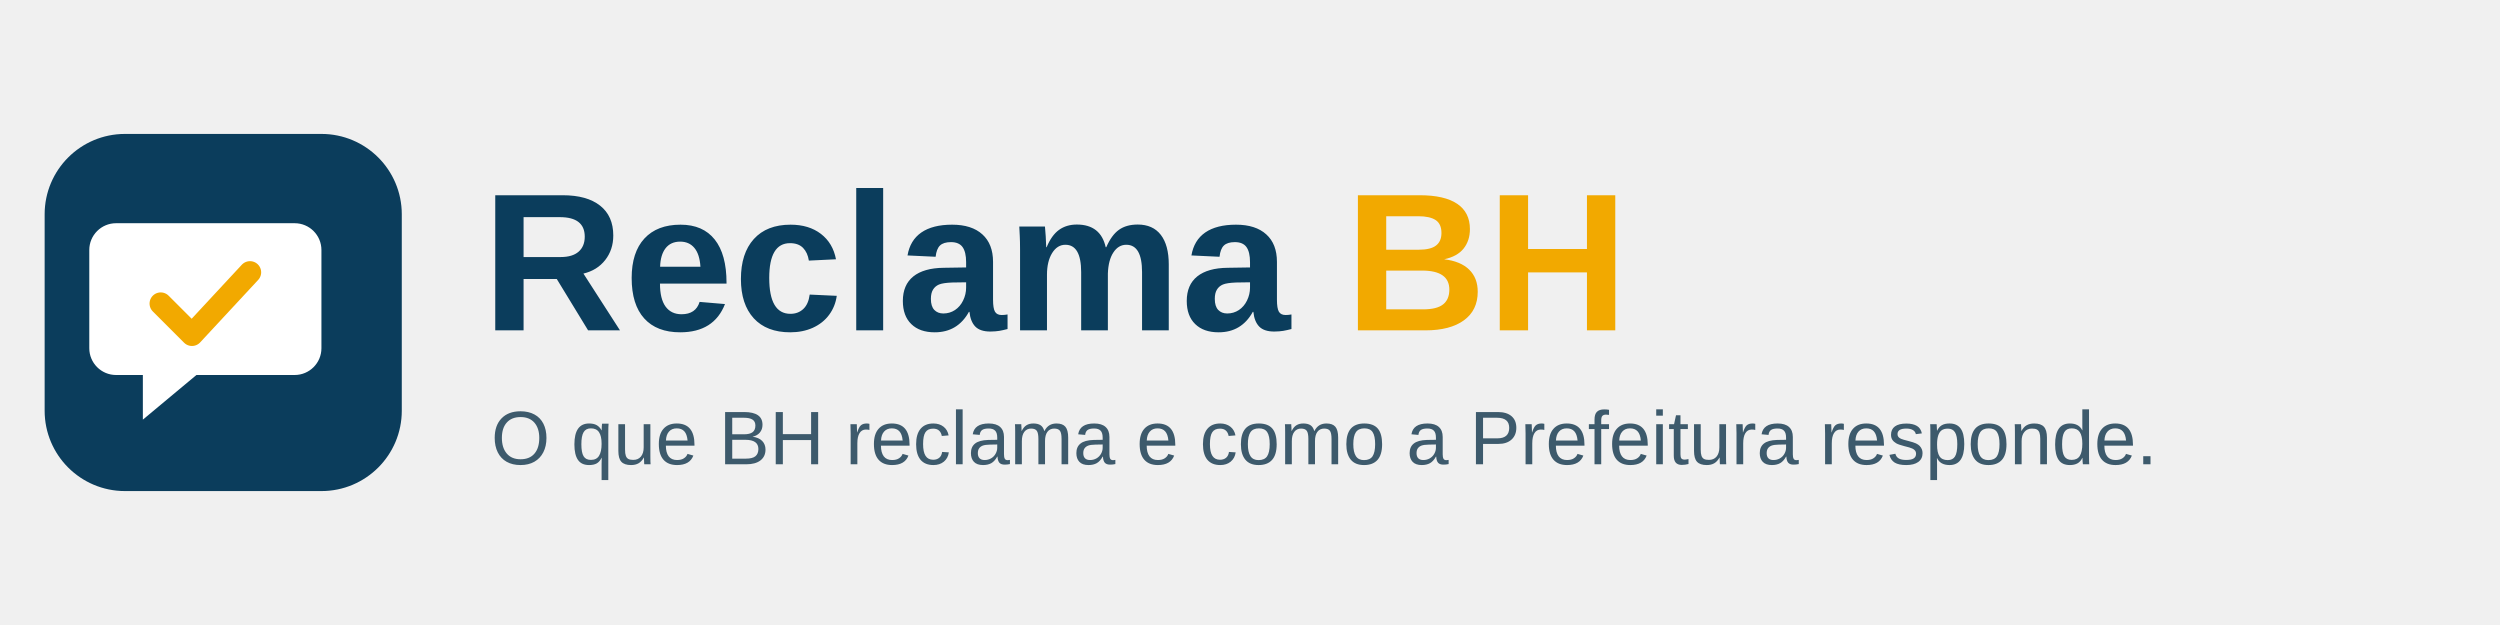
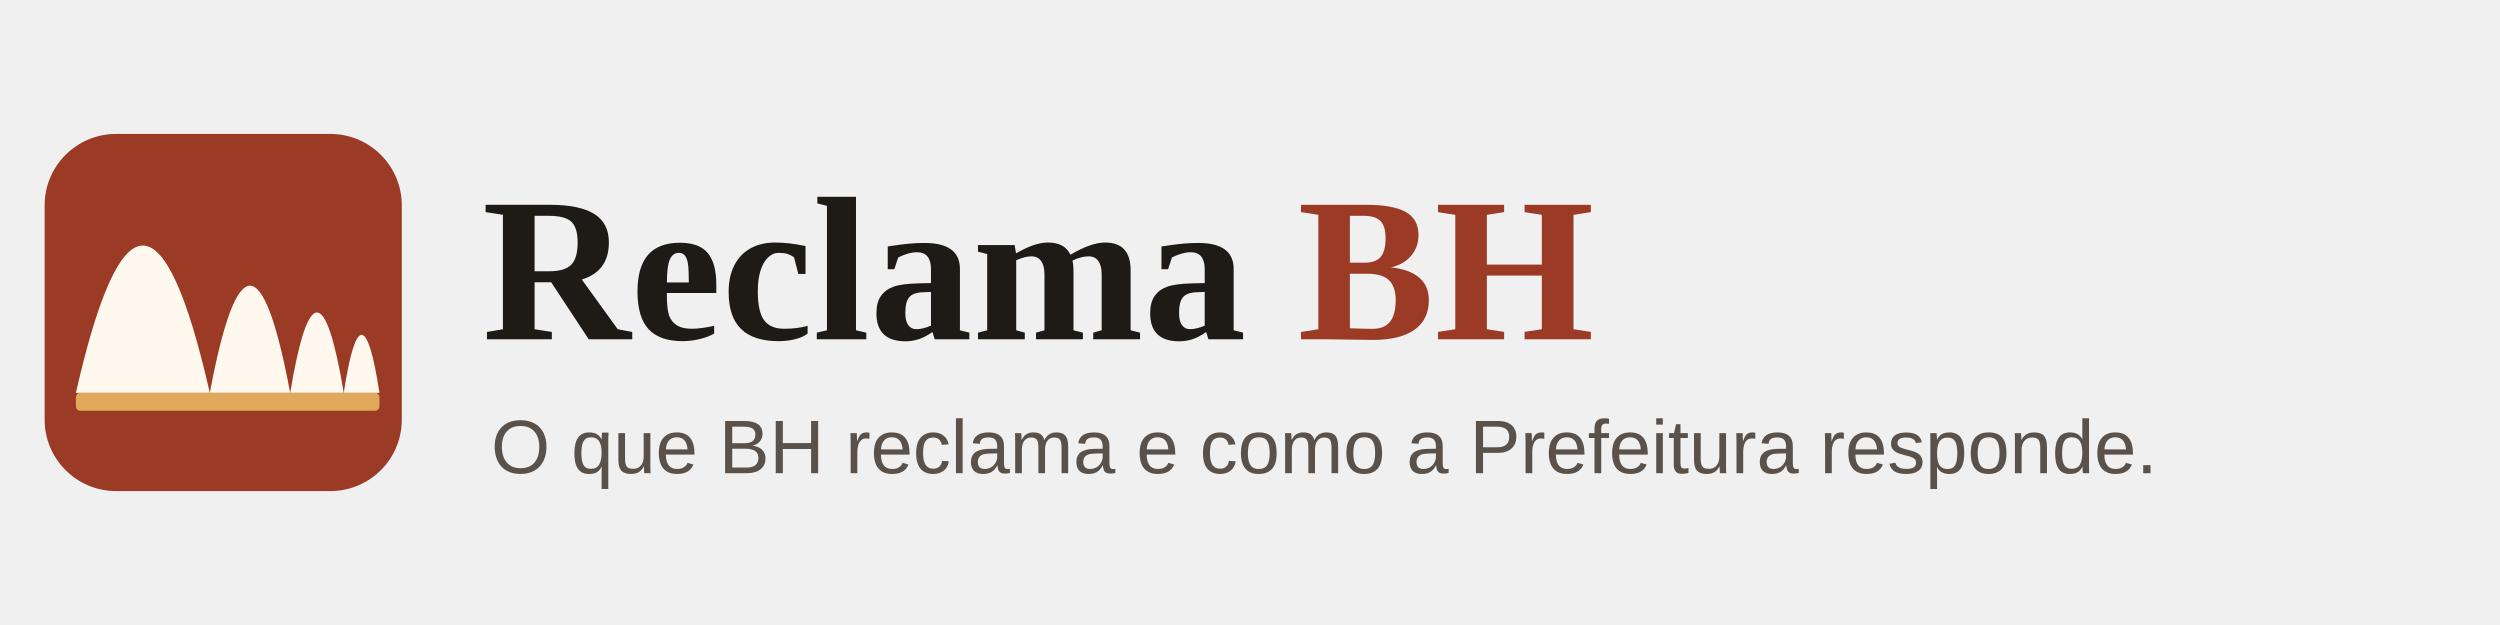
<svg xmlns="http://www.w3.org/2000/svg" viewBox="0 0 560 140" width="560" height="140" role="img" aria-labelledby="t d">
  <g transform="translate(10,30)">
-     <rect width="80" height="80" rx="18" fill="#0B3D5C" />
-     <path d="M16 20h40a6 6 0 0 1 6 6v22a6 6 0 0 1-6 6H34l-12 10V54h-6a6 6 0 0 1-6-6V26a6 6 0 0 1 6-6z" fill="#FFFFFF" />
-     <path d="M26 38l7 7 13-14" fill="none" stroke="#F2A900" stroke-width="5" stroke-linecap="round" stroke-linejoin="round" />
+     <rect width="80" height="80" rx="16" fill="#9b3a25" />
+     <path d="M7 58 Q22 -8 37 58 Z" fill="#fff8ee" />
+     <path d="M37 58 Q46 10 55 58 Z" fill="#fff8ee" />
+     <path d="M55 58 Q61 22 67 58 Z" fill="#fff8ee" />
+     <path d="M67 58 Q71 32 75 58 Z" fill="#fff8ee" />
+     <rect x="7" y="58" width="68" height="4" rx="1" fill="#e0a85a" />
  </g>
-   <text x="108" y="74" font-family="Arial, Helvetica, sans-serif" font-size="44" font-weight="700" fill="#0B3D5C">Reclama <tspan fill="#F2A900">BH</tspan>
+   <text x="108" y="76" font-family="Georgia, 'Times New Roman', serif" font-size="46" font-weight="700" fill="#1e1a16">Reclama <tspan fill="#9b3a25">BH</tspan>
  </text>
-   <text x="110" y="104" font-family="Arial, Helvetica, sans-serif" font-size="17" fill="#3D5A6C">O que BH reclama e como a Prefeitura responde.</text>
+   <text x="110" y="106" font-family="Arial, Helvetica, sans-serif" font-size="17" fill="#5a524a">O que BH reclama e como a Prefeitura responde.</text>
</svg>
